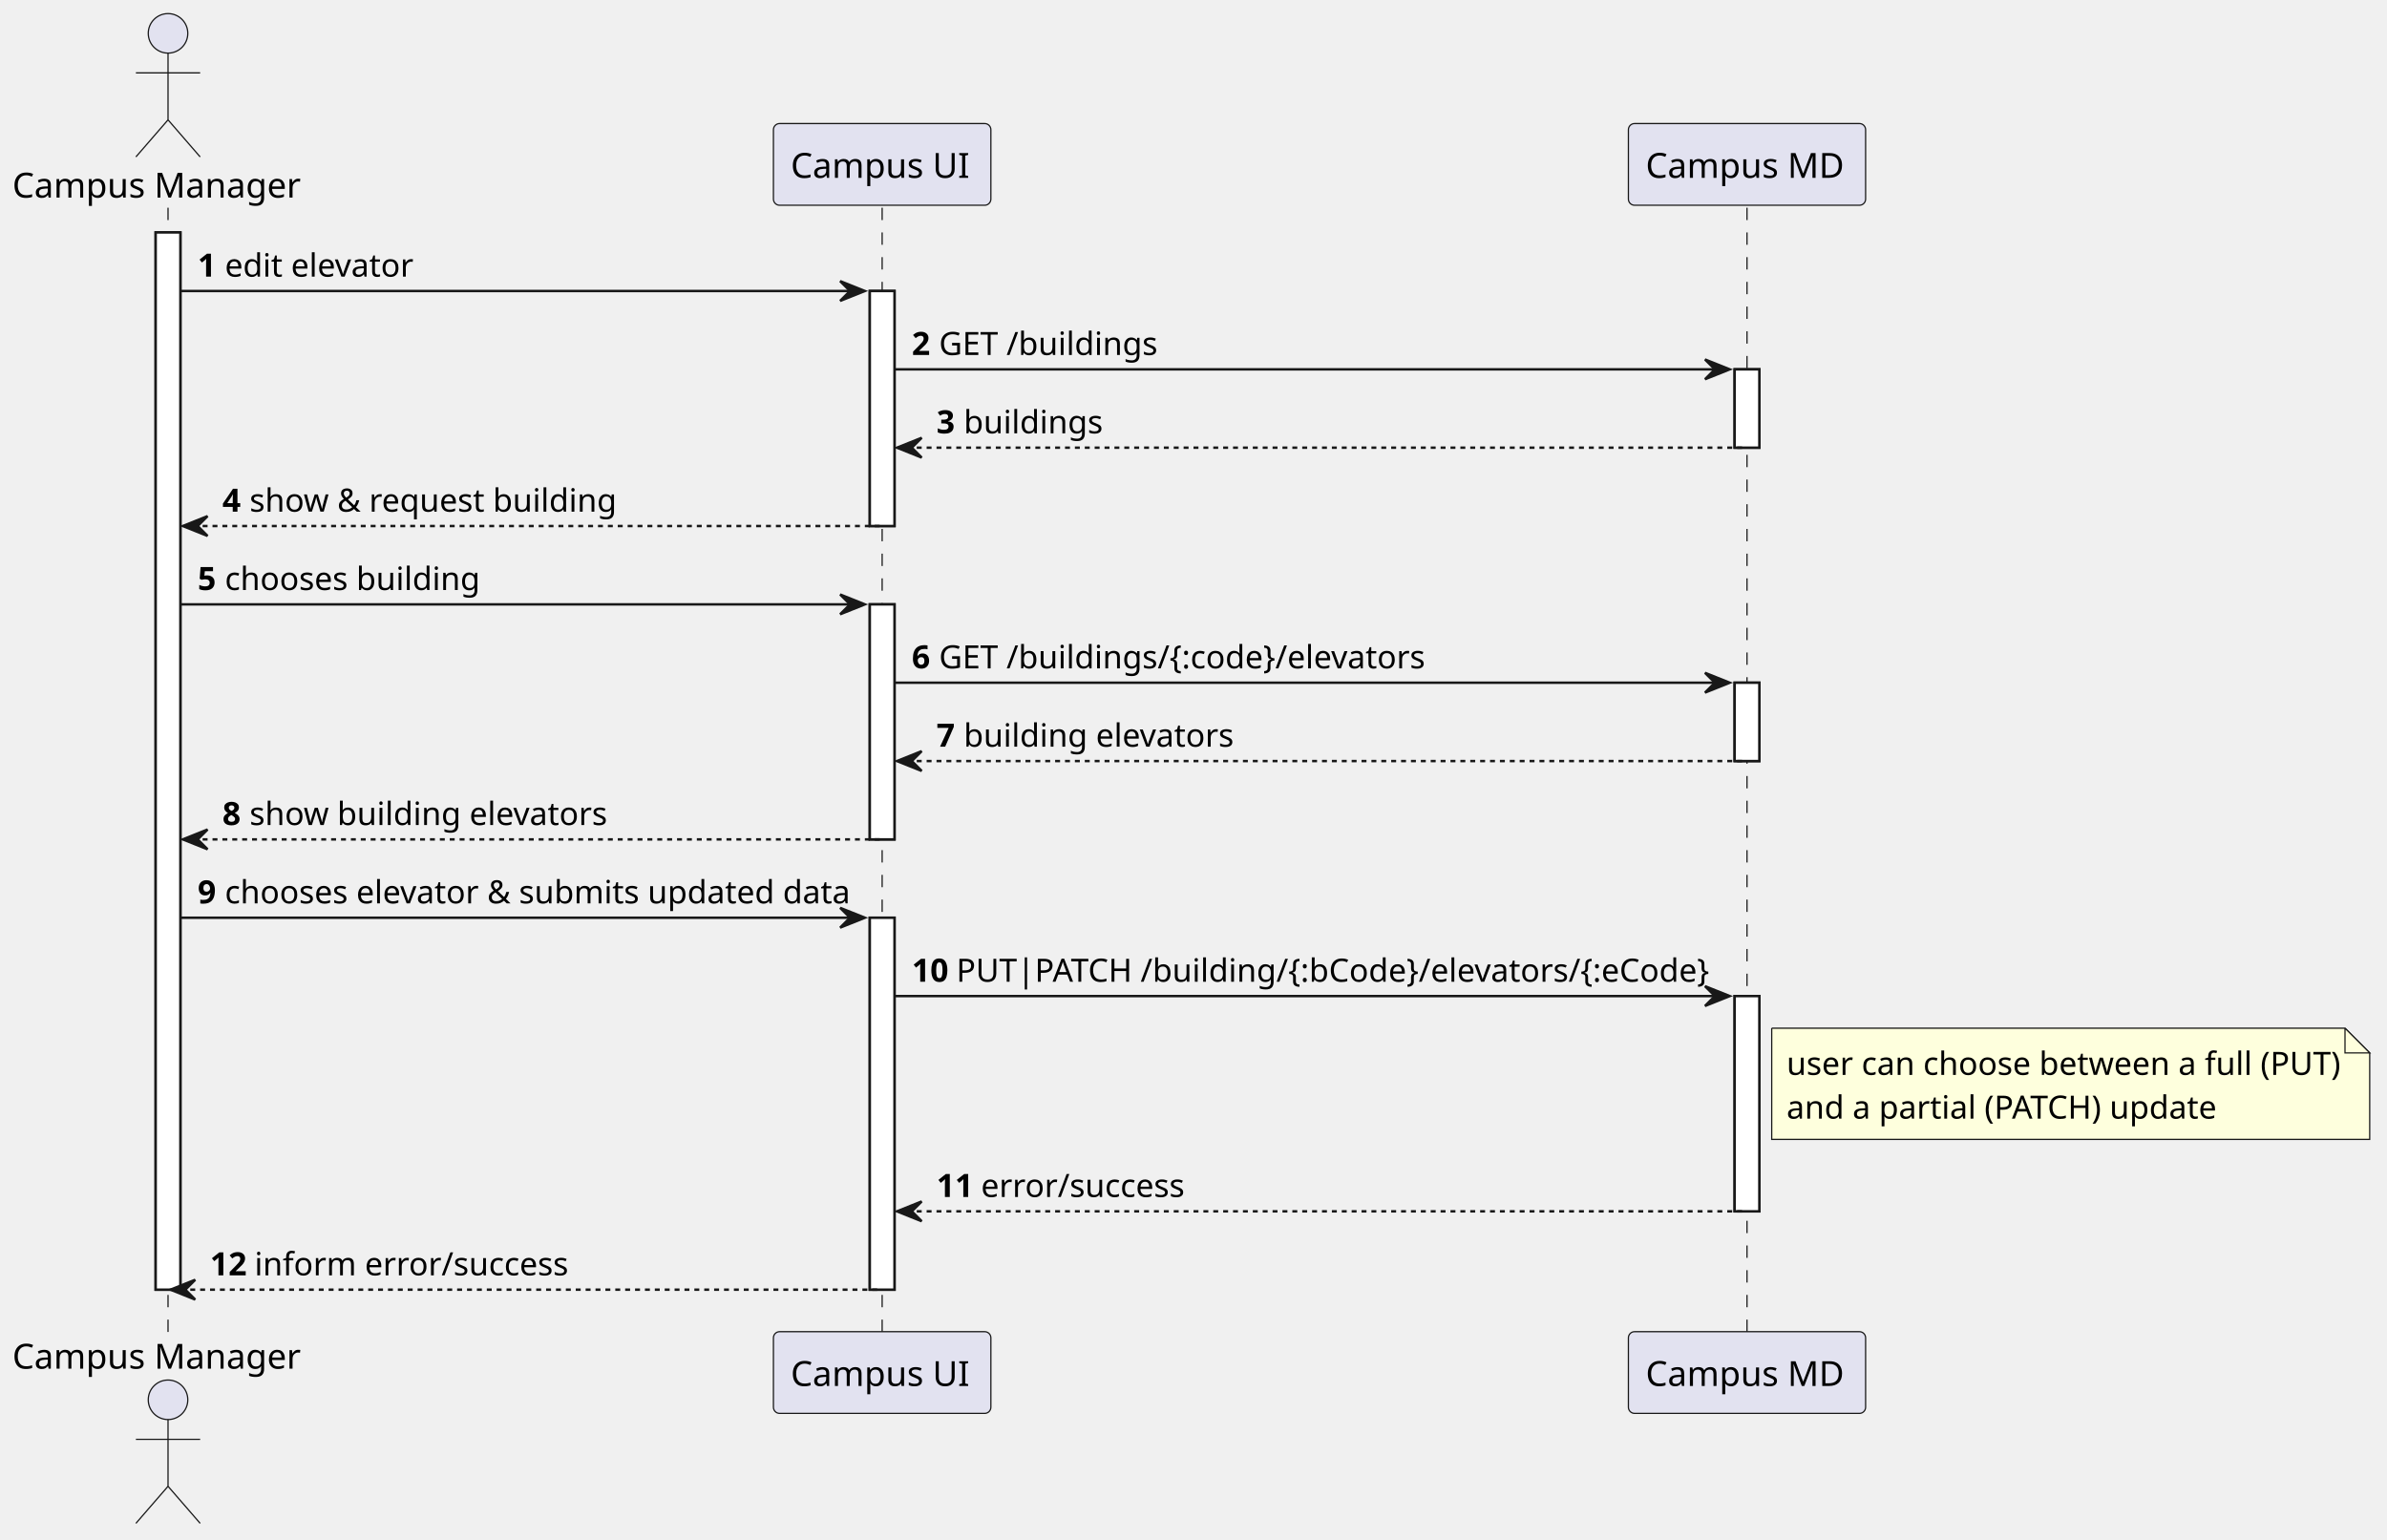
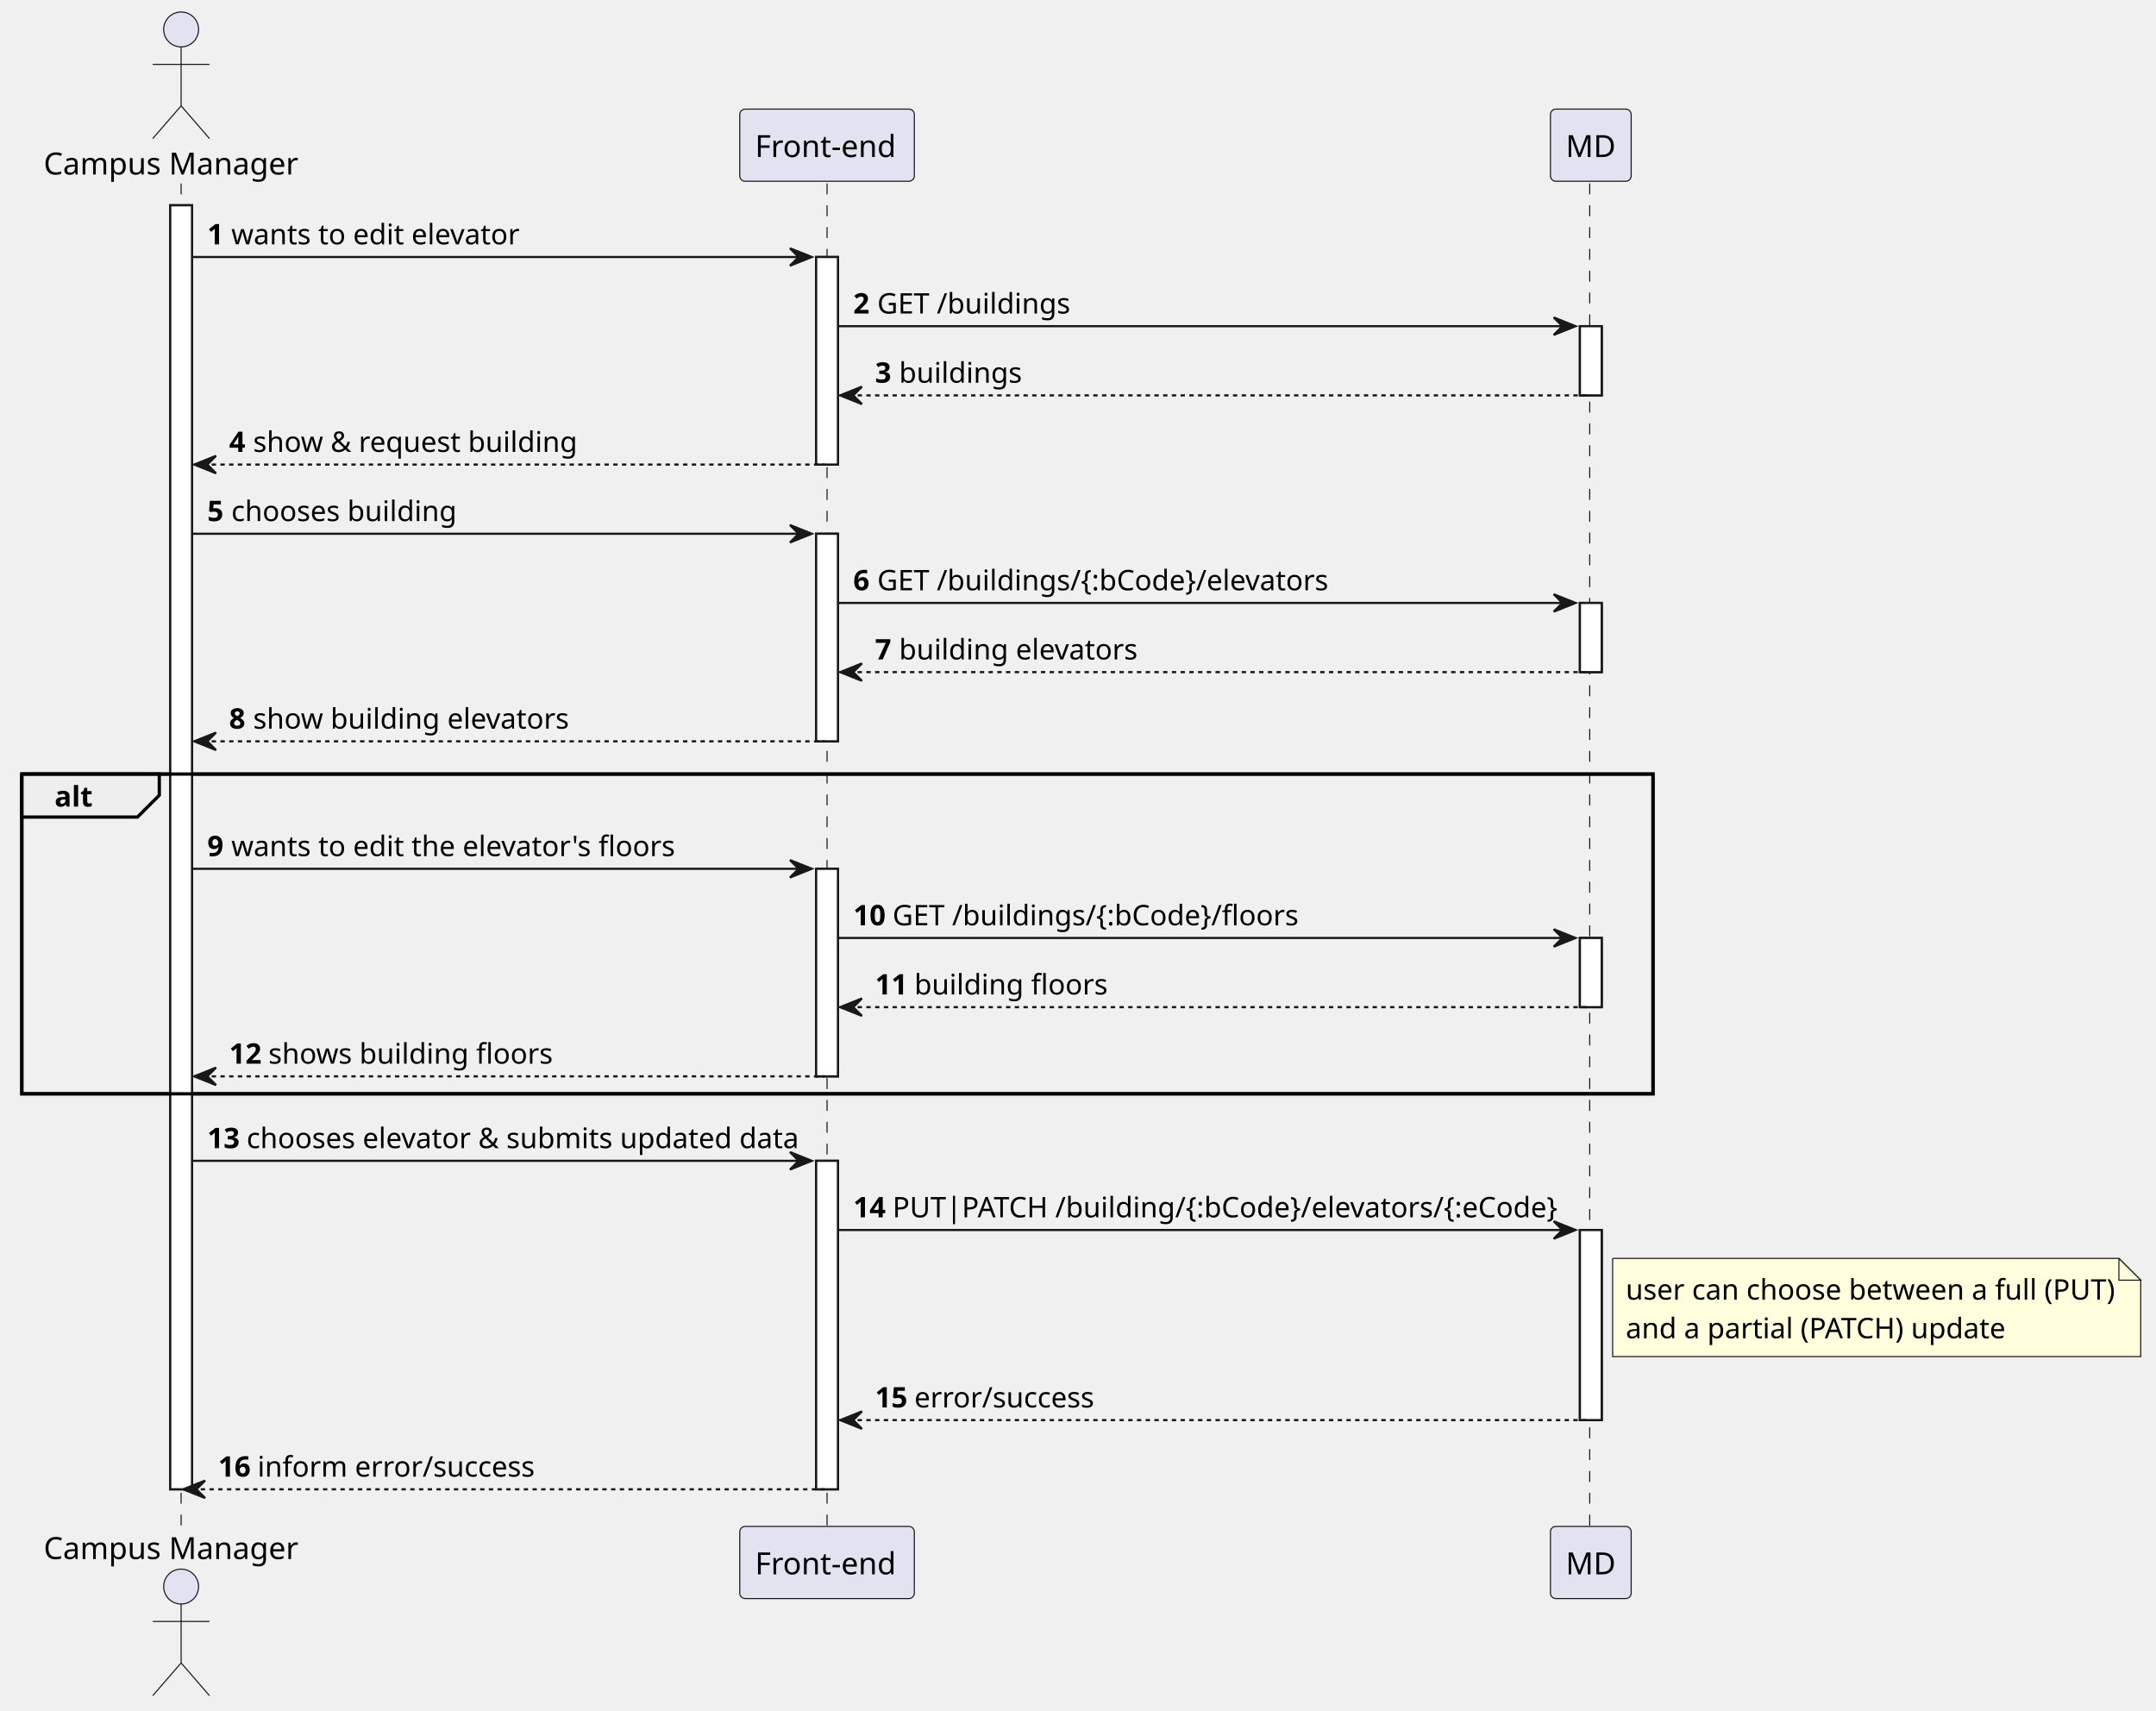
- <svg xmlns="http://www.w3.org/2000/svg" contentStyleType="text/css" height="623px" preserveAspectRatio="none" style="width:966px;height:623px;background:#FFFFFF;" version="1.1" viewBox="0 0 966 623" width="966px" zoomAndPan="magnify">
+ <svg xmlns="http://www.w3.org/2000/svg" contentStyleType="text/css" height="784px" preserveAspectRatio="none" style="width:988px;height:784px;background:#FFFFFF;" version="1.1" viewBox="0 0 988 784" width="988px" zoomAndPan="magnify">
  <defs />
  <g>
-     <rect fill="#FFFFFF" height="427.884" style="stroke:#181818;stroke-width:1.0;" width="10" x="63" y="94.068" />
-     <rect fill="#FFFFFF" height="95.118" style="stroke:#181818;stroke-width:1.0;" width="10" x="352" y="117.774" />
-     <rect fill="#FFFFFF" height="95.118" style="stroke:#181818;stroke-width:1.0;" width="10" x="352" y="244.598" />
-     <rect fill="#FFFFFF" height="150.53" style="stroke:#181818;stroke-width:1.0;" width="10" x="352" y="371.422" />
-     <rect fill="#FFFFFF" height="31.706" style="stroke:#181818;stroke-width:1.0;" width="10" x="702" y="149.48" />
-     <rect fill="#FFFFFF" height="31.706" style="stroke:#181818;stroke-width:1.0;" width="10" x="702" y="276.304" />
-     <rect fill="#FFFFFF" height="87.118" style="stroke:#181818;stroke-width:1.0;" width="10" x="702" y="403.128" />
-     <line style="stroke:#181818;stroke-width:0.5;stroke-dasharray:5.0,5.0;" x1="68" x2="68" y1="84.068" y2="539.952" />
-     <line style="stroke:#181818;stroke-width:0.5;stroke-dasharray:5.0,5.0;" x1="357" x2="357" y1="84.068" y2="539.952" />
-     <line style="stroke:#181818;stroke-width:0.5;stroke-dasharray:5.0,5.0;" x1="707" x2="707" y1="84.068" y2="539.952" />
-     <text fill="#000000" font-family="sans-serif" font-size="14" lengthAdjust="spacing" textLength="120" x="5" y="79.966">Campus Manager</text>
-     <ellipse cx="68" cy="13.5" fill="#E2E2F0" rx="8" ry="8" style="stroke:#181818;stroke-width:0.5;" />
-     <path d="M68,21.5 L68,48.5 M55,29.5 L81,29.5 M68,48.5 L55,63.5 M68,48.5 L81,63.5 " fill="none" style="stroke:#181818;stroke-width:0.5;" />
-     <text fill="#000000" font-family="sans-serif" font-size="14" lengthAdjust="spacing" textLength="120" x="5" y="553.918">Campus Manager</text>
-     <ellipse cx="68" cy="566.52" fill="#E2E2F0" rx="8" ry="8" style="stroke:#181818;stroke-width:0.5;" />
-     <path d="M68,574.52 L68,601.52 M55,582.52 L81,582.52 M68,601.52 L55,616.52 M68,601.52 L81,616.52 " fill="none" style="stroke:#181818;stroke-width:0.5;" />
-     <rect fill="#E2E2F0" height="33.068" rx="2.5" ry="2.5" style="stroke:#181818;stroke-width:0.5;" width="88" x="313" y="50" />
-     <text fill="#000000" font-family="sans-serif" font-size="14" lengthAdjust="spacing" textLength="74" x="320" y="71.966">Campus UI</text>
-     <rect fill="#E2E2F0" height="33.068" rx="2.5" ry="2.5" style="stroke:#181818;stroke-width:0.5;" width="88" x="313" y="538.952" />
-     <text fill="#000000" font-family="sans-serif" font-size="14" lengthAdjust="spacing" textLength="74" x="320" y="560.918">Campus UI</text>
-     <rect fill="#E2E2F0" height="33.068" rx="2.5" ry="2.5" style="stroke:#181818;stroke-width:0.5;" width="96" x="659" y="50" />
-     <text fill="#000000" font-family="sans-serif" font-size="14" lengthAdjust="spacing" textLength="82" x="666" y="71.966">Campus MD</text>
-     <rect fill="#E2E2F0" height="33.068" rx="2.5" ry="2.5" style="stroke:#181818;stroke-width:0.5;" width="96" x="659" y="538.952" />
-     <text fill="#000000" font-family="sans-serif" font-size="14" lengthAdjust="spacing" textLength="82" x="666" y="560.918">Campus MD</text>
-     <rect fill="#FFFFFF" height="427.884" style="stroke:#181818;stroke-width:1.0;" width="10" x="63" y="94.068" />
-     <rect fill="#FFFFFF" height="95.118" style="stroke:#181818;stroke-width:1.0;" width="10" x="352" y="117.774" />
-     <rect fill="#FFFFFF" height="95.118" style="stroke:#181818;stroke-width:1.0;" width="10" x="352" y="244.598" />
-     <rect fill="#FFFFFF" height="150.53" style="stroke:#181818;stroke-width:1.0;" width="10" x="352" y="371.422" />
-     <rect fill="#FFFFFF" height="31.706" style="stroke:#181818;stroke-width:1.0;" width="10" x="702" y="149.48" />
-     <rect fill="#FFFFFF" height="31.706" style="stroke:#181818;stroke-width:1.0;" width="10" x="702" y="276.304" />
-     <rect fill="#FFFFFF" height="87.118" style="stroke:#181818;stroke-width:1.0;" width="10" x="702" y="403.128" />
-     <polygon fill="#181818" points="340,113.774,350,117.774,340,121.774,344,117.774" style="stroke:#181818;stroke-width:1.0;" />
-     <line style="stroke:#181818;stroke-width:1.0;" x1="73" x2="346" y1="117.774" y2="117.774" />
-     <text fill="#000000" font-family="sans-serif" font-size="13" font-weight="bold" lengthAdjust="spacing" textLength="7" x="80" y="111.965">1</text>
-     <text fill="#000000" font-family="sans-serif" font-size="13" lengthAdjust="spacing" textLength="75" x="91" y="111.965">edit elevator</text>
-     <polygon fill="#181818" points="690,145.48,700,149.48,690,153.48,694,149.48" style="stroke:#181818;stroke-width:1.0;" />
-     <line style="stroke:#181818;stroke-width:1.0;" x1="362" x2="696" y1="149.48" y2="149.48" />
-     <text fill="#000000" font-family="sans-serif" font-size="13" font-weight="bold" lengthAdjust="spacing" textLength="7" x="369" y="143.671">2</text>
-     <text fill="#000000" font-family="sans-serif" font-size="13" lengthAdjust="spacing" textLength="86" x="380" y="143.671">GET /buildings</text>
-     <polygon fill="#181818" points="373,177.186,363,181.186,373,185.186,369,181.186" style="stroke:#181818;stroke-width:1.0;" />
-     <line style="stroke:#181818;stroke-width:1.0;stroke-dasharray:2.0,2.0;" x1="367" x2="706" y1="181.186" y2="181.186" />
-     <text fill="#000000" font-family="sans-serif" font-size="13" font-weight="bold" lengthAdjust="spacing" textLength="7" x="379" y="175.377">3</text>
-     <text fill="#000000" font-family="sans-serif" font-size="13" lengthAdjust="spacing" textLength="55" x="390" y="175.377">buildings</text>
-     <polygon fill="#181818" points="84,208.892,74,212.892,84,216.892,80,212.892" style="stroke:#181818;stroke-width:1.0;" />
-     <line style="stroke:#181818;stroke-width:1.0;stroke-dasharray:2.0,2.0;" x1="78" x2="356" y1="212.892" y2="212.892" />
-     <text fill="#000000" font-family="sans-serif" font-size="13" font-weight="bold" lengthAdjust="spacing" textLength="7" x="90" y="207.083">4</text>
-     <text fill="#000000" font-family="sans-serif" font-size="13" lengthAdjust="spacing" textLength="146" x="101" y="207.083">show &amp; request building</text>
-     <polygon fill="#181818" points="340,240.598,350,244.598,340,248.598,344,244.598" style="stroke:#181818;stroke-width:1.0;" />
-     <line style="stroke:#181818;stroke-width:1.0;" x1="73" x2="346" y1="244.598" y2="244.598" />
-     <text fill="#000000" font-family="sans-serif" font-size="13" font-weight="bold" lengthAdjust="spacing" textLength="7" x="80" y="238.789">5</text>
-     <text fill="#000000" font-family="sans-serif" font-size="13" lengthAdjust="spacing" textLength="101" x="91" y="238.789">chooses building</text>
-     <polygon fill="#181818" points="690,272.304,700,276.304,690,280.304,694,276.304" style="stroke:#181818;stroke-width:1.0;" />
-     <line style="stroke:#181818;stroke-width:1.0;" x1="362" x2="696" y1="276.304" y2="276.304" />
-     <text fill="#000000" font-family="sans-serif" font-size="13" font-weight="bold" lengthAdjust="spacing" textLength="7" x="369" y="270.495">6</text>
-     <text fill="#000000" font-family="sans-serif" font-size="13" lengthAdjust="spacing" textLength="193" x="380" y="270.495">GET /buildings/{:code}/elevators</text>
-     <polygon fill="#181818" points="373,304.01,363,308.01,373,312.01,369,308.01" style="stroke:#181818;stroke-width:1.0;" />
-     <line style="stroke:#181818;stroke-width:1.0;stroke-dasharray:2.0,2.0;" x1="367" x2="706" y1="308.01" y2="308.01" />
-     <text fill="#000000" font-family="sans-serif" font-size="13" font-weight="bold" lengthAdjust="spacing" textLength="7" x="379" y="302.201">7</text>
-     <text fill="#000000" font-family="sans-serif" font-size="13" lengthAdjust="spacing" textLength="107" x="390" y="302.201">building elevators</text>
-     <polygon fill="#181818" points="84,335.716,74,339.716,84,343.716,80,339.716" style="stroke:#181818;stroke-width:1.0;" />
-     <line style="stroke:#181818;stroke-width:1.0;stroke-dasharray:2.0,2.0;" x1="78" x2="356" y1="339.716" y2="339.716" />
-     <text fill="#000000" font-family="sans-serif" font-size="13" font-weight="bold" lengthAdjust="spacing" textLength="7" x="90" y="333.907">8</text>
-     <text fill="#000000" font-family="sans-serif" font-size="13" lengthAdjust="spacing" textLength="142" x="101" y="333.907">show building elevators</text>
-     <polygon fill="#181818" points="340,367.422,350,371.422,340,375.422,344,371.422" style="stroke:#181818;stroke-width:1.0;" />
-     <line style="stroke:#181818;stroke-width:1.0;" x1="73" x2="346" y1="371.422" y2="371.422" />
-     <text fill="#000000" font-family="sans-serif" font-size="13" font-weight="bold" lengthAdjust="spacing" textLength="7" x="80" y="365.613">9</text>
-     <text fill="#000000" font-family="sans-serif" font-size="13" lengthAdjust="spacing" textLength="249" x="91" y="365.613">chooses elevator &amp; submits updated data</text>
-     <polygon fill="#181818" points="690,399.128,700,403.128,690,407.128,694,403.128" style="stroke:#181818;stroke-width:1.0;" />
-     <line style="stroke:#181818;stroke-width:1.0;" x1="362" x2="696" y1="403.128" y2="403.128" />
-     <text fill="#000000" font-family="sans-serif" font-size="13" font-weight="bold" lengthAdjust="spacing" textLength="14" x="369" y="397.319">10</text>
-     <text fill="#000000" font-family="sans-serif" font-size="13" lengthAdjust="spacing" textLength="303" x="387" y="397.319">PUT|PATCH /building/{:bCode}/elevators/{:eCode}</text>
-     <path d="M717,416.128 L717,461.128 L959,461.128 L959,426.128 L949,416.128 L717,416.128 " fill="#FEFFDD" style="stroke:#181818;stroke-width:0.5;" />
-     <path d="M949,416.128 L949,426.128 L959,426.128 L949,416.128 " fill="#FEFFDD" style="stroke:#181818;stroke-width:0.5;" />
-     <text fill="#000000" font-family="sans-serif" font-size="13" lengthAdjust="spacing" textLength="218" x="723" y="435.025">user can choose between a full (PUT)</text>
-     <text fill="#000000" font-family="sans-serif" font-size="13" lengthAdjust="spacing" textLength="172" x="723" y="452.731">and a partial (PATCH) update</text>
-     <polygon fill="#181818" points="373,486.246,363,490.246,373,494.246,369,490.246" style="stroke:#181818;stroke-width:1.0;" />
-     <line style="stroke:#181818;stroke-width:1.0;stroke-dasharray:2.0,2.0;" x1="367" x2="706" y1="490.246" y2="490.246" />
-     <text fill="#000000" font-family="sans-serif" font-size="13" font-weight="bold" lengthAdjust="spacing" textLength="14" x="379" y="484.437">11</text>
-     <text fill="#000000" font-family="sans-serif" font-size="13" lengthAdjust="spacing" textLength="80" x="397" y="484.437">error/success</text>
-     <polygon fill="#181818" points="79,517.952,69,521.952,79,525.952,75,521.952" style="stroke:#181818;stroke-width:1.0;" />
-     <line style="stroke:#181818;stroke-width:1.0;stroke-dasharray:2.0,2.0;" x1="73" x2="356" y1="521.952" y2="521.952" />
-     <text fill="#000000" font-family="sans-serif" font-size="13" font-weight="bold" lengthAdjust="spacing" textLength="14" x="85" y="516.143">12</text>
-     <text fill="#000000" font-family="sans-serif" font-size="13" lengthAdjust="spacing" textLength="123" x="103" y="516.143">inform error/success</text>
+     <rect fill="#FFFFFF" height="588.414" style="stroke:#181818;stroke-width:1.0;" width="10" x="78" y="94.068" />
+     <rect fill="#FFFFFF" height="95.118" style="stroke:#181818;stroke-width:1.0;" width="10" x="374" y="117.774" />
+     <rect fill="#FFFFFF" height="95.118" style="stroke:#181818;stroke-width:1.0;" width="10" x="374" y="244.598" />
+     <rect fill="#FFFFFF" height="95.118" style="stroke:#181818;stroke-width:1.0;" width="10" x="374" y="398.128" />
+     <rect fill="#FFFFFF" height="150.53" style="stroke:#181818;stroke-width:1.0;" width="10" x="374" y="531.952" />
+     <rect fill="#FFFFFF" height="31.706" style="stroke:#181818;stroke-width:1.0;" width="10" x="724" y="149.48" />
+     <rect fill="#FFFFFF" height="31.706" style="stroke:#181818;stroke-width:1.0;" width="10" x="724" y="276.304" />
+     <rect fill="#FFFFFF" height="31.706" style="stroke:#181818;stroke-width:1.0;" width="10" x="724" y="429.834" />
+     <rect fill="#FFFFFF" height="87.118" style="stroke:#181818;stroke-width:1.0;" width="10" x="724" y="563.658" />
+     <rect fill="none" height="146.53" style="stroke:#000000;stroke-width:1.5;" width="747.5" x="10" y="354.716" />
+     <line style="stroke:#181818;stroke-width:0.5;stroke-dasharray:5.0,5.0;" x1="83" x2="83" y1="84.068" y2="700.482" />
+     <line style="stroke:#181818;stroke-width:0.5;stroke-dasharray:5.0,5.0;" x1="379" x2="379" y1="84.068" y2="700.482" />
+     <line style="stroke:#181818;stroke-width:0.5;stroke-dasharray:5.0,5.0;" x1="728.5" x2="728.5" y1="84.068" y2="700.482" />
+     <text fill="#000000" font-family="sans-serif" font-size="14" lengthAdjust="spacing" textLength="120" x="20" y="79.966">Campus Manager</text>
+     <ellipse cx="83" cy="13.5" fill="#E2E2F0" rx="8" ry="8" style="stroke:#181818;stroke-width:0.5;" />
+     <path d="M83,21.5 L83,48.5 M70,29.5 L96,29.5 M83,48.5 L70,63.5 M83,48.5 L96,63.5 " fill="none" style="stroke:#181818;stroke-width:0.5;" />
+     <text fill="#000000" font-family="sans-serif" font-size="14" lengthAdjust="spacing" textLength="120" x="20" y="714.448">Campus Manager</text>
+     <ellipse cx="83" cy="727.05" fill="#E2E2F0" rx="8" ry="8" style="stroke:#181818;stroke-width:0.5;" />
+     <path d="M83,735.05 L83,762.05 M70,743.05 L96,743.05 M83,762.05 L70,777.05 M83,762.05 L96,777.05 " fill="none" style="stroke:#181818;stroke-width:0.5;" />
+     <rect fill="#E2E2F0" height="33.068" rx="2.5" ry="2.5" style="stroke:#181818;stroke-width:0.5;" width="80" x="339" y="50" />
+     <text fill="#000000" font-family="sans-serif" font-size="14" lengthAdjust="spacing" textLength="66" x="346" y="71.966">Front-end</text>
+     <rect fill="#E2E2F0" height="33.068" rx="2.5" ry="2.5" style="stroke:#181818;stroke-width:0.5;" width="80" x="339" y="699.482" />
+     <text fill="#000000" font-family="sans-serif" font-size="14" lengthAdjust="spacing" textLength="66" x="346" y="721.448">Front-end</text>
+     <rect fill="#E2E2F0" height="33.068" rx="2.5" ry="2.5" style="stroke:#181818;stroke-width:0.5;" width="37" x="710.5" y="50" />
+     <text fill="#000000" font-family="sans-serif" font-size="14" lengthAdjust="spacing" textLength="23" x="717.5" y="71.966">MD</text>
+     <rect fill="#E2E2F0" height="33.068" rx="2.5" ry="2.5" style="stroke:#181818;stroke-width:0.5;" width="37" x="710.5" y="699.482" />
+     <text fill="#000000" font-family="sans-serif" font-size="14" lengthAdjust="spacing" textLength="23" x="717.5" y="721.448">MD</text>
+     <rect fill="#FFFFFF" height="588.414" style="stroke:#181818;stroke-width:1.0;" width="10" x="78" y="94.068" />
+     <rect fill="#FFFFFF" height="95.118" style="stroke:#181818;stroke-width:1.0;" width="10" x="374" y="117.774" />
+     <rect fill="#FFFFFF" height="95.118" style="stroke:#181818;stroke-width:1.0;" width="10" x="374" y="244.598" />
+     <rect fill="#FFFFFF" height="95.118" style="stroke:#181818;stroke-width:1.0;" width="10" x="374" y="398.128" />
+     <rect fill="#FFFFFF" height="150.53" style="stroke:#181818;stroke-width:1.0;" width="10" x="374" y="531.952" />
+     <rect fill="#FFFFFF" height="31.706" style="stroke:#181818;stroke-width:1.0;" width="10" x="724" y="149.48" />
+     <rect fill="#FFFFFF" height="31.706" style="stroke:#181818;stroke-width:1.0;" width="10" x="724" y="276.304" />
+     <rect fill="#FFFFFF" height="31.706" style="stroke:#181818;stroke-width:1.0;" width="10" x="724" y="429.834" />
+     <rect fill="#FFFFFF" height="87.118" style="stroke:#181818;stroke-width:1.0;" width="10" x="724" y="563.658" />
+     <polygon fill="#181818" points="362,113.774,372,117.774,362,121.774,366,117.774" style="stroke:#181818;stroke-width:1.0;" />
+     <line style="stroke:#181818;stroke-width:1.0;" x1="88" x2="368" y1="117.774" y2="117.774" />
+     <text fill="#000000" font-family="sans-serif" font-size="13" font-weight="bold" lengthAdjust="spacing" textLength="7" x="95" y="111.965">1</text>
+     <text fill="#000000" font-family="sans-serif" font-size="13" lengthAdjust="spacing" textLength="130" x="106" y="111.965">wants to edit elevator</text>
+     <polygon fill="#181818" points="712,145.48,722,149.48,712,153.48,716,149.48" style="stroke:#181818;stroke-width:1.0;" />
+     <line style="stroke:#181818;stroke-width:1.0;" x1="384" x2="718" y1="149.48" y2="149.48" />
+     <text fill="#000000" font-family="sans-serif" font-size="13" font-weight="bold" lengthAdjust="spacing" textLength="7" x="391" y="143.671">2</text>
+     <text fill="#000000" font-family="sans-serif" font-size="13" lengthAdjust="spacing" textLength="86" x="402" y="143.671">GET /buildings</text>
+     <polygon fill="#181818" points="395,177.186,385,181.186,395,185.186,391,181.186" style="stroke:#181818;stroke-width:1.0;" />
+     <line style="stroke:#181818;stroke-width:1.0;stroke-dasharray:2.0,2.0;" x1="389" x2="728" y1="181.186" y2="181.186" />
+     <text fill="#000000" font-family="sans-serif" font-size="13" font-weight="bold" lengthAdjust="spacing" textLength="7" x="401" y="175.377">3</text>
+     <text fill="#000000" font-family="sans-serif" font-size="13" lengthAdjust="spacing" textLength="55" x="412" y="175.377">buildings</text>
+     <polygon fill="#181818" points="99,208.892,89,212.892,99,216.892,95,212.892" style="stroke:#181818;stroke-width:1.0;" />
+     <line style="stroke:#181818;stroke-width:1.0;stroke-dasharray:2.0,2.0;" x1="93" x2="378" y1="212.892" y2="212.892" />
+     <text fill="#000000" font-family="sans-serif" font-size="13" font-weight="bold" lengthAdjust="spacing" textLength="7" x="105" y="207.083">4</text>
+     <text fill="#000000" font-family="sans-serif" font-size="13" lengthAdjust="spacing" textLength="146" x="116" y="207.083">show &amp; request building</text>
+     <polygon fill="#181818" points="362,240.598,372,244.598,362,248.598,366,244.598" style="stroke:#181818;stroke-width:1.0;" />
+     <line style="stroke:#181818;stroke-width:1.0;" x1="88" x2="368" y1="244.598" y2="244.598" />
+     <text fill="#000000" font-family="sans-serif" font-size="13" font-weight="bold" lengthAdjust="spacing" textLength="7" x="95" y="238.789">5</text>
+     <text fill="#000000" font-family="sans-serif" font-size="13" lengthAdjust="spacing" textLength="101" x="106" y="238.789">chooses building</text>
+     <polygon fill="#181818" points="712,272.304,722,276.304,712,280.304,716,276.304" style="stroke:#181818;stroke-width:1.0;" />
+     <line style="stroke:#181818;stroke-width:1.0;" x1="384" x2="718" y1="276.304" y2="276.304" />
+     <text fill="#000000" font-family="sans-serif" font-size="13" font-weight="bold" lengthAdjust="spacing" textLength="7" x="391" y="270.495">6</text>
+     <text fill="#000000" font-family="sans-serif" font-size="13" lengthAdjust="spacing" textLength="203" x="402" y="270.495">GET /buildings/{:bCode}/elevators</text>
+     <polygon fill="#181818" points="395,304.01,385,308.01,395,312.01,391,308.01" style="stroke:#181818;stroke-width:1.0;" />
+     <line style="stroke:#181818;stroke-width:1.0;stroke-dasharray:2.0,2.0;" x1="389" x2="728" y1="308.01" y2="308.01" />
+     <text fill="#000000" font-family="sans-serif" font-size="13" font-weight="bold" lengthAdjust="spacing" textLength="7" x="401" y="302.201">7</text>
+     <text fill="#000000" font-family="sans-serif" font-size="13" lengthAdjust="spacing" textLength="107" x="412" y="302.201">building elevators</text>
+     <polygon fill="#181818" points="99,335.716,89,339.716,99,343.716,95,339.716" style="stroke:#181818;stroke-width:1.0;" />
+     <line style="stroke:#181818;stroke-width:1.0;stroke-dasharray:2.0,2.0;" x1="93" x2="378" y1="339.716" y2="339.716" />
+     <text fill="#000000" font-family="sans-serif" font-size="13" font-weight="bold" lengthAdjust="spacing" textLength="7" x="105" y="333.907">8</text>
+     <text fill="#000000" font-family="sans-serif" font-size="13" lengthAdjust="spacing" textLength="142" x="116" y="333.907">show building elevators</text>
+     <path d="M10,354.716 L73,354.716 L73,364.422 L63,374.422 L10,374.422 L10,354.716 " fill="#EEEEEE" style="stroke:#000000;stroke-width:1.5;" />
+     <rect fill="none" height="146.53" style="stroke:#000000;stroke-width:1.5;" width="747.5" x="10" y="354.716" />
+     <text fill="#000000" font-family="sans-serif" font-size="13" font-weight="bold" lengthAdjust="spacing" textLength="18" x="25" y="369.613">alt</text>
+     <polygon fill="#181818" points="362,394.128,372,398.128,362,402.128,366,398.128" style="stroke:#181818;stroke-width:1.0;" />
+     <line style="stroke:#181818;stroke-width:1.0;" x1="88" x2="368" y1="398.128" y2="398.128" />
+     <text fill="#000000" font-family="sans-serif" font-size="13" font-weight="bold" lengthAdjust="spacing" textLength="7" x="95" y="392.319">9</text>
+     <text fill="#000000" font-family="sans-serif" font-size="13" lengthAdjust="spacing" textLength="199" x="106" y="392.319">wants to edit the elevator's floors</text>
+     <polygon fill="#181818" points="712,425.834,722,429.834,712,433.834,716,429.834" style="stroke:#181818;stroke-width:1.0;" />
+     <line style="stroke:#181818;stroke-width:1.0;" x1="384" x2="718" y1="429.834" y2="429.834" />
+     <text fill="#000000" font-family="sans-serif" font-size="13" font-weight="bold" lengthAdjust="spacing" textLength="14" x="391" y="424.025">10</text>
+     <text fill="#000000" font-family="sans-serif" font-size="13" lengthAdjust="spacing" textLength="182" x="409" y="424.025">GET /buildings/{:bCode}/floors</text>
+     <polygon fill="#181818" points="395,457.54,385,461.54,395,465.54,391,461.54" style="stroke:#181818;stroke-width:1.0;" />
+     <line style="stroke:#181818;stroke-width:1.0;stroke-dasharray:2.0,2.0;" x1="389" x2="728" y1="461.54" y2="461.54" />
+     <text fill="#000000" font-family="sans-serif" font-size="13" font-weight="bold" lengthAdjust="spacing" textLength="14" x="401" y="455.731">11</text>
+     <text fill="#000000" font-family="sans-serif" font-size="13" lengthAdjust="spacing" textLength="86" x="419" y="455.731">building floors</text>
+     <polygon fill="#181818" points="99,489.246,89,493.246,99,497.246,95,493.246" style="stroke:#181818;stroke-width:1.0;" />
+     <line style="stroke:#181818;stroke-width:1.0;stroke-dasharray:2.0,2.0;" x1="93" x2="378" y1="493.246" y2="493.246" />
+     <text fill="#000000" font-family="sans-serif" font-size="13" font-weight="bold" lengthAdjust="spacing" textLength="14" x="105" y="487.437">12</text>
+     <text fill="#000000" font-family="sans-serif" font-size="13" lengthAdjust="spacing" textLength="127" x="123" y="487.437">shows building floors</text>
+     <polygon fill="#181818" points="362,527.952,372,531.952,362,535.952,366,531.952" style="stroke:#181818;stroke-width:1.0;" />
+     <line style="stroke:#181818;stroke-width:1.0;" x1="88" x2="368" y1="531.952" y2="531.952" />
+     <text fill="#000000" font-family="sans-serif" font-size="13" font-weight="bold" lengthAdjust="spacing" textLength="14" x="95" y="526.143">13</text>
+     <text fill="#000000" font-family="sans-serif" font-size="13" lengthAdjust="spacing" textLength="249" x="113" y="526.143">chooses elevator &amp; submits updated data</text>
+     <polygon fill="#181818" points="712,559.658,722,563.658,712,567.658,716,563.658" style="stroke:#181818;stroke-width:1.0;" />
+     <line style="stroke:#181818;stroke-width:1.0;" x1="384" x2="718" y1="563.658" y2="563.658" />
+     <text fill="#000000" font-family="sans-serif" font-size="13" font-weight="bold" lengthAdjust="spacing" textLength="14" x="391" y="557.849">14</text>
+     <text fill="#000000" font-family="sans-serif" font-size="13" lengthAdjust="spacing" textLength="303" x="409" y="557.849">PUT|PATCH /building/{:bCode}/elevators/{:eCode}</text>
+     <path d="M739,576.658 L739,621.658 L981,621.658 L981,586.658 L971,576.658 L739,576.658 " fill="#FEFFDD" style="stroke:#181818;stroke-width:0.5;" />
+     <path d="M971,576.658 L971,586.658 L981,586.658 L971,576.658 " fill="#FEFFDD" style="stroke:#181818;stroke-width:0.5;" />
+     <text fill="#000000" font-family="sans-serif" font-size="13" lengthAdjust="spacing" textLength="218" x="745" y="595.555">user can choose between a full (PUT)</text>
+     <text fill="#000000" font-family="sans-serif" font-size="13" lengthAdjust="spacing" textLength="172" x="745" y="613.261">and a partial (PATCH) update</text>
+     <polygon fill="#181818" points="395,646.776,385,650.776,395,654.776,391,650.776" style="stroke:#181818;stroke-width:1.0;" />
+     <line style="stroke:#181818;stroke-width:1.0;stroke-dasharray:2.0,2.0;" x1="389" x2="728" y1="650.776" y2="650.776" />
+     <text fill="#000000" font-family="sans-serif" font-size="13" font-weight="bold" lengthAdjust="spacing" textLength="14" x="401" y="644.967">15</text>
+     <text fill="#000000" font-family="sans-serif" font-size="13" lengthAdjust="spacing" textLength="80" x="419" y="644.967">error/success</text>
+     <polygon fill="#181818" points="94,678.482,84,682.482,94,686.482,90,682.482" style="stroke:#181818;stroke-width:1.0;" />
+     <line style="stroke:#181818;stroke-width:1.0;stroke-dasharray:2.0,2.0;" x1="88" x2="378" y1="682.482" y2="682.482" />
+     <text fill="#000000" font-family="sans-serif" font-size="13" font-weight="bold" lengthAdjust="spacing" textLength="14" x="100" y="676.673">16</text>
+     <text fill="#000000" font-family="sans-serif" font-size="13" lengthAdjust="spacing" textLength="123" x="118" y="676.673">inform error/success</text>
  </g>
</svg>
